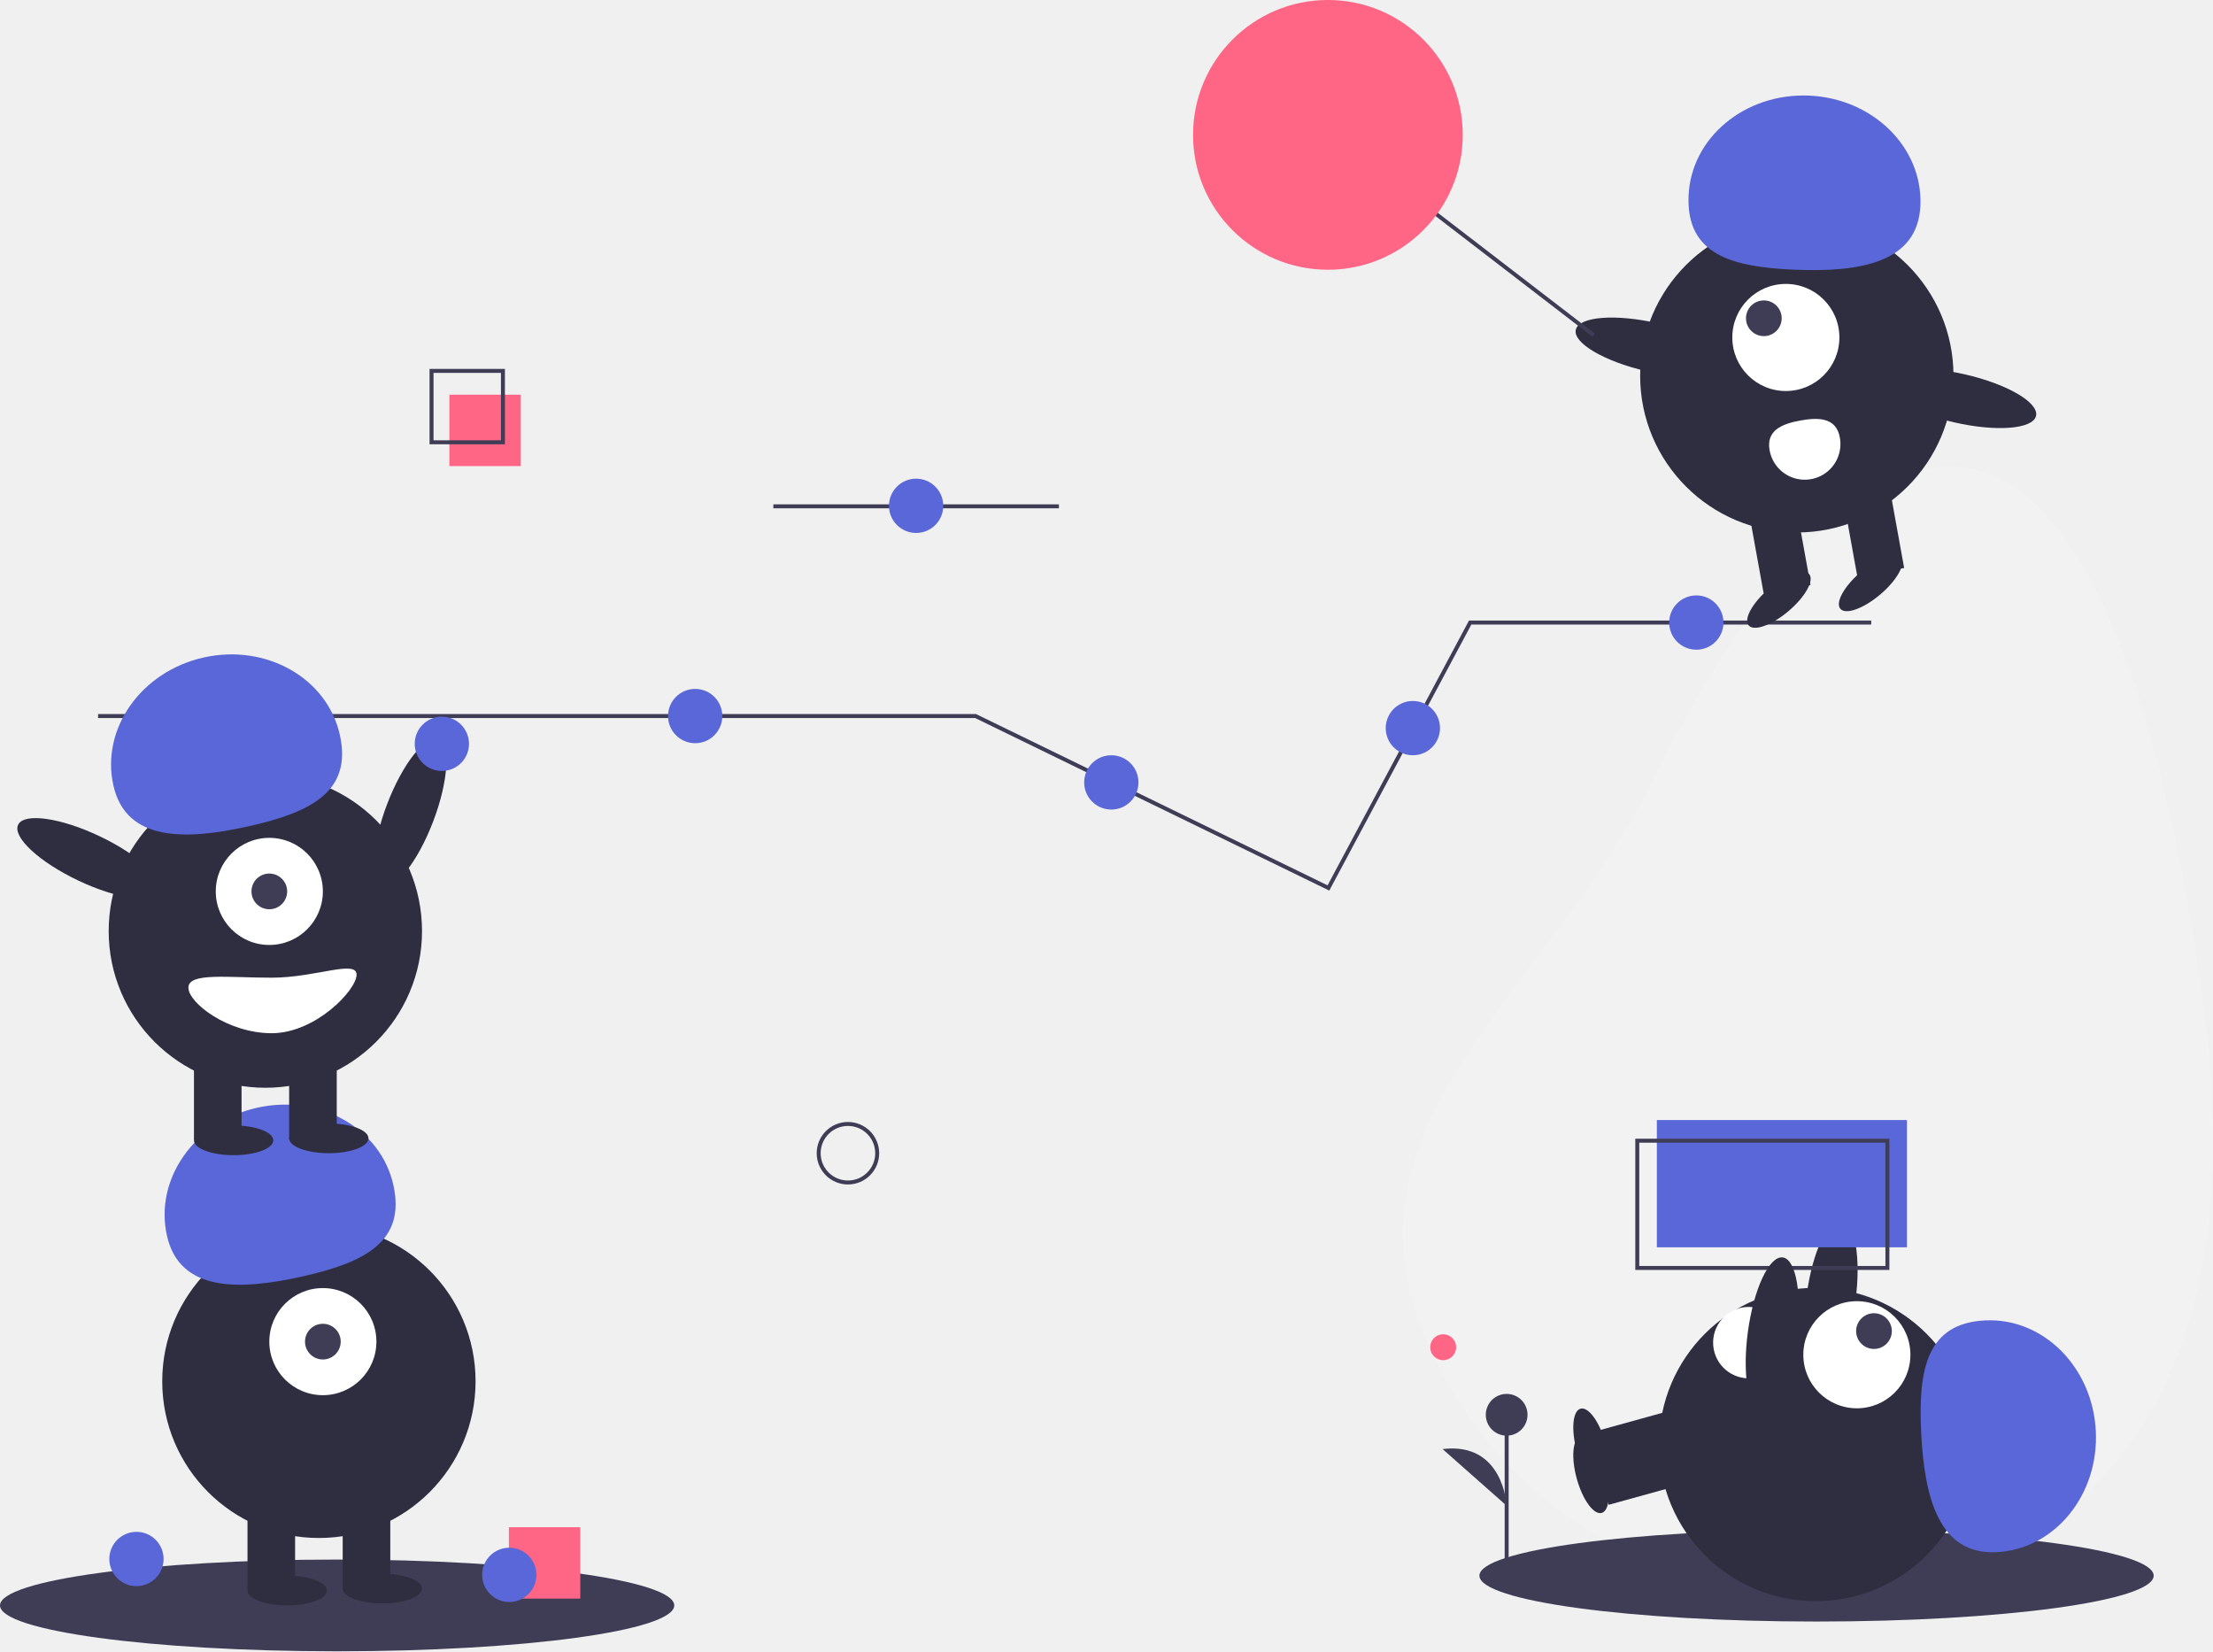
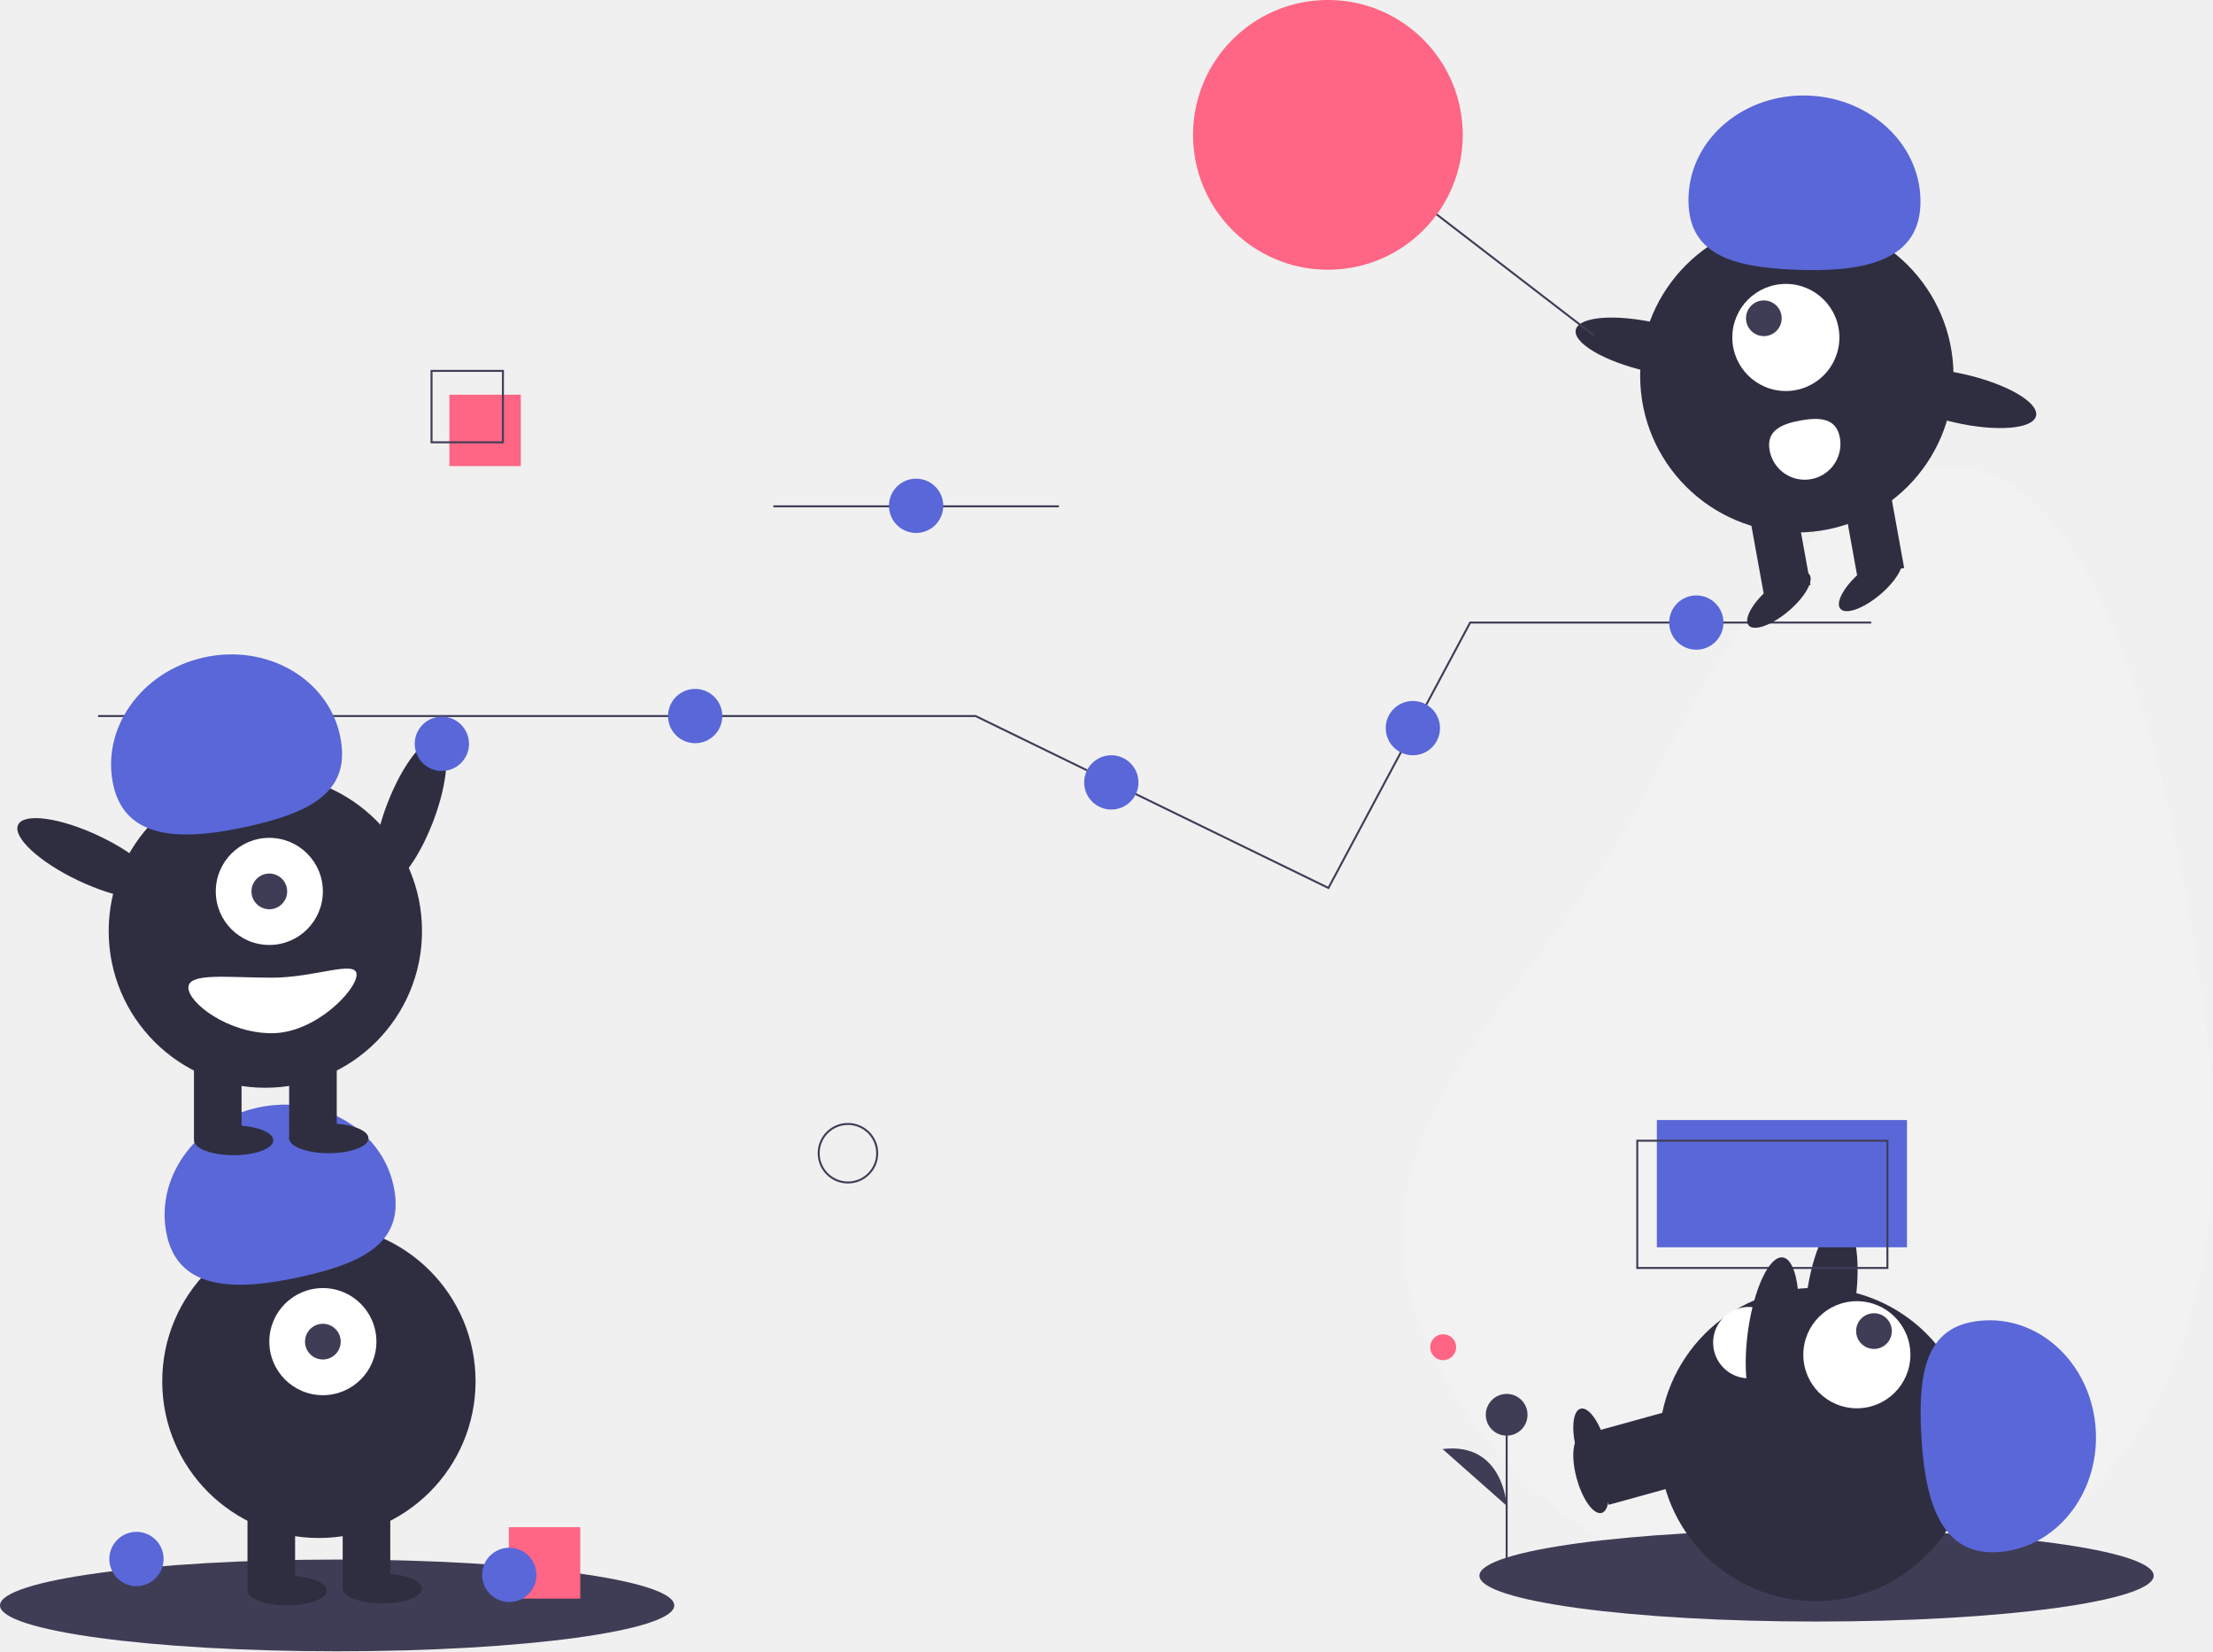
<svg xmlns="http://www.w3.org/2000/svg" id="b32a285a-6b04-4396-8e15-f52ff515c3cb" width="1115.914" height="832.564" data-name="Layer 1" viewBox="0 0 1115.914 832.564">
-   <line x1="389.957" x2="533.957" y1="255.282" y2="255.282" fill="none" stroke="#3f3d56" stroke-miterlimit="10" stroke-width="2" />
+   <line x1="389.957" x2="533.957" y1="255.282" y2="255.282" fill="none" stroke="#3f3d56" stroke-miterlimit="10" strokeWidth="2" />
  <ellipse cx="248.867" cy="443.498" fill="#2f2e41" rx="39.5" ry="12.4" transform="translate(-296.2973 483.9037) rotate(-69.08217)" />
  <path fill="#f2f2f2" d="M1153.378,543.014c15.666,116.589-5.666,233.305-114.169,278.753S805.904,816.101,760.456,707.599s61.785-173.424,114.169-278.753C981.001,214.952,1104.728,180.95,1153.378,543.014Z" transform="translate(-42.04308 -33.7182)" />
  <ellipse cx="916" cy="794.436" fill="#3f3d56" rx="170" ry="23.127" />
  <rect width="24" height="43" x="858.752" y="753.632" fill="#2f2e41" transform="translate(313.5944 1787.214) rotate(-105.4523)" />
  <ellipse cx="844.359" cy="777.24" fill="#2f2e41" rx="7.5" ry="20" transform="translate(-218.6063 219.3442) rotate(-15.45227)" />
  <ellipse cx="965.361" cy="688.069" fill="#2f2e41" rx="39.5" ry="12.4" transform="translate(111.8234 1518.548) rotate(-82.28111)" />
  <circle cx="915.585" cy="728.299" r="79" fill="#2f2e41" />
  <rect width="24" height="43" x="858.752" y="739.632" fill="#2f2e41" transform="translate(327.0883 1769.483) rotate(-105.4523)" />
  <ellipse cx="844.359" cy="763.24" fill="#2f2e41" rx="7.5" ry="20" transform="translate(-214.8762 218.8382) rotate(-15.45227)" />
  <circle cx="936.329" cy="683.043" r="27" fill="#fff" />
  <circle cx="944.963" cy="671.116" r="9" fill="#3f3d56" />
  <path fill="#5a67d8" d="M1048.858,816.306c29.235-1.463,51.625-28.808,50.01-61.076s-26.623-57.241-55.858-55.778-33.822,24.412-32.207,56.681S1019.623,817.769,1048.858,816.306Z" transform="translate(-42.04308 -33.7182)" />
  <path fill="#fff" d="M925.341,728.592a18,18,0,0,1-2.904-35.883c9.909-.802,12.611,7.065,13.413,16.973S935.25,727.79,925.341,728.592Z" transform="translate(-42.04308 -33.7182)" />
-   <polyline fill="none" stroke="#3f3d56" stroke-miterlimit="10" stroke-width="2" points="49.464 361.025 491.957 361.025 560.56 394.447 669.866 447.699 741.334 313.887 943.574 313.887" />
+   <polyline fill="none" stroke="#3f3d56" stroke-miterlimit="10" strokeWidth="2" points="49.464 361.025 491.957 361.025 560.56 394.447 669.866 447.699 741.334 313.887 943.574 313.887" />
  <circle cx="222.811" cy="375.025" r="13.685" fill="#5a67d8" />
  <circle cx="350.541" cy="361.025" r="13.685" fill="#5a67d8" />
  <circle cx="560.384" cy="394.478" r="13.685" fill="#5a67d8" />
  <circle cx="855.379" cy="313.887" r="13.685" fill="#5a67d8" />
  <circle cx="712.443" cy="367.108" r="13.685" fill="#5a67d8" />
-   <circle cx="427.576" cy="581.441" r="14.756" fill="none" stroke="#3f3d56" stroke-miterlimit="10" stroke-width="2" />
+   <circle cx="427.576" cy="581.441" r="14.756" fill="none" stroke="#3f3d56" stroke-miterlimit="10" strokeWidth="2" />
  <ellipse cx="170" cy="809.436" fill="#3f3d56" rx="170" ry="23.127" />
  <circle cx="160.805" cy="696.436" r="79" fill="#2f2e41" />
  <rect width="24" height="43" x="124.805" y="758.436" fill="#2f2e41" />
  <rect width="24" height="43" x="172.805" y="758.436" fill="#2f2e41" />
  <ellipse cx="144.805" cy="801.936" fill="#2f2e41" rx="20" ry="7.5" />
  <ellipse cx="192.805" cy="800.936" fill="#2f2e41" rx="20" ry="7.5" />
  <circle cx="162.805" cy="676.436" r="27" fill="#fff" />
  <circle cx="162.805" cy="676.436" r="9" fill="#3f3d56" />
  <path fill="#5a67d8" d="M126.215,656.687c-6.379-28.568,14.012-57.434,45.544-64.475s62.265,10.41,68.644,38.978-14.519,39.104-46.051,46.145S132.594,685.254,126.215,656.687Z" transform="translate(-42.04308 -33.7182)" />
  <circle cx="133.805" cy="469.436" r="79" fill="#2f2e41" />
  <rect width="24" height="43" x="97.805" y="531.436" fill="#2f2e41" />
  <rect width="24" height="43" x="145.805" y="531.436" fill="#2f2e41" />
  <ellipse cx="117.805" cy="574.936" fill="#2f2e41" rx="20" ry="7.5" />
  <ellipse cx="165.805" cy="573.936" fill="#2f2e41" rx="20" ry="7.5" />
  <circle cx="135.805" cy="449.436" r="27" fill="#fff" />
  <circle cx="135.805" cy="449.436" r="9" fill="#3f3d56" />
  <path fill="#5a67d8" d="M99.215,429.687c-6.379-28.568,14.012-57.434,45.544-64.475s62.265,10.41,68.644,38.978-14.519,39.104-46.051,46.145S105.594,458.254,99.215,429.687Z" transform="translate(-42.04308 -33.7182)" />
  <ellipse cx="86.867" cy="466.498" fill="#2f2e41" rx="12.4" ry="39.5" transform="translate(-413.8951 311.3589) rotate(-64.62574)" />
  <path fill="#fff" d="M137.043,531.655c0,7.732,19.909,23,42,23s42.805-21.768,42.805-29.5-20.713,1.5-42.805,1.5S137.043,523.923,137.043,531.655Z" transform="translate(-42.04308 -33.7182)" />
  <rect width="126.129" height="64.161" x="835.474" y="564.71" fill="#5a67d8" />
-   <rect width="126.129" height="64.161" x="825.603" y="575.129" fill="none" stroke="#3f3d56" stroke-miterlimit="10" stroke-width="2" />
+   <rect width="126.129" height="64.161" x="825.603" y="575.129" fill="none" stroke="#3f3d56" stroke-miterlimit="10" strokeWidth="2" />
  <rect width="36" height="36" x="226.603" y="199" fill="#ff6584" />
-   <rect width="36" height="36" x="217.603" y="187" fill="none" stroke="#3f3d56" stroke-miterlimit="10" stroke-width="2" />
+   <rect width="36" height="36" x="217.603" y="187" fill="none" stroke="#3f3d56" stroke-miterlimit="10" strokeWidth="2" />
  <circle cx="906.052" cy="189.47" r="79" fill="#2f2e41" />
  <rect width="24" height="43" x="974.585" y="279.578" fill="#2f2e41" transform="matrix(-0.98401, 0.17813, -0.17813, -0.98401, 1968.981, 387.8777)" />
  <rect width="24" height="43" x="927.353" y="288.128" fill="#2f2e41" transform="translate(1876.795 413.2555) rotate(169.7389)" />
  <ellipse cx="939.065" cy="336.103" fill="#2f2e41" rx="20" ry="7.5" transform="translate(-36.79955 652.7925) rotate(-40.26106)" />
  <ellipse cx="985.313" cy="327.731" fill="#2f2e41" rx="20" ry="7.5" transform="translate(-20.43292 680.6981) rotate(-40.26106)" />
  <circle cx="900.521" cy="170.146" r="27" fill="#fff" />
  <circle cx="889.424" cy="160.468" r="9" fill="#3f3d56" />
  <path fill="#5a67d8" d="M1010.415,137.245c1.188-29.247-24.019-54.019-56.301-55.331s-59.415,21.335-60.603,50.582,21.252,35.892,53.534,37.203S1009.227,166.492,1010.415,137.245Z" transform="translate(-42.04308 -33.7182)" />
  <ellipse cx="875.15" cy="208.796" fill="#2f2e41" rx="12.4" ry="39.5" transform="translate(434.0611 981.4555) rotate(-77.0899)" />
  <ellipse cx="1030.224" cy="234.584" fill="#2f2e41" rx="12.4" ry="39.5" transform="translate(529.3514 1152.636) rotate(-77.0899)" />
  <path fill="#fff" d="M969.793,254.321a18,18,0,1,1-35.424,6.413c-1.771-9.782,5.792-13.244,15.575-15.014S968.022,244.539,969.793,254.321Z" transform="translate(-42.04308 -33.7182)" />
-   <line x1="712.603" x2="803.603" y1="99" y2="169" fill="none" stroke="#3f3d56" stroke-miterlimit="10" stroke-width="2" />
+   <line x1="712.603" x2="803.603" y1="99" y2="169" fill="none" stroke="#3f3d56" stroke-miterlimit="10" strokeWidth="2" />
  <circle cx="669.603" cy="68" r="68" fill="#ff6584" />
  <ellipse cx="935.71" cy="706.84" fill="#2f2e41" rx="39.5" ry="12.4" transform="translate(67.55305 1505.415) rotate(-82.28111)" />
  <circle cx="68.811" cy="786.025" r="13.685" fill="#5a67d8" />
  <rect width="36" height="36" x="256.603" y="770" fill="#ff6584" />
  <circle cx="256.811" cy="794.025" r="13.685" fill="#5a67d8" />
  <circle cx="461.957" cy="255.025" r="13.685" fill="#5a67d8" />
  <circle cx="727.721" cy="679.252" r="6.535" fill="#ff6584" />
-   <line x1="759.739" x2="759.739" y1="787.725" y2="713.313" fill="#3f3d56" stroke="#3f3d56" stroke-miterlimit="10" stroke-width="2" />
+   <line x1="759.739" x2="759.739" y1="787.725" y2="713.313" fill="#3f3d56" stroke="#3f3d56" stroke-miterlimit="10" strokeWidth="2" />
  <circle cx="759.739" cy="713.313" r="10.523" fill="#3f3d56" />
  <path fill="#3f3d56" d="M801.782,792.893s-1.503-32.332-32.32-28.574" transform="translate(-42.04308 -33.7182)" />
</svg>
